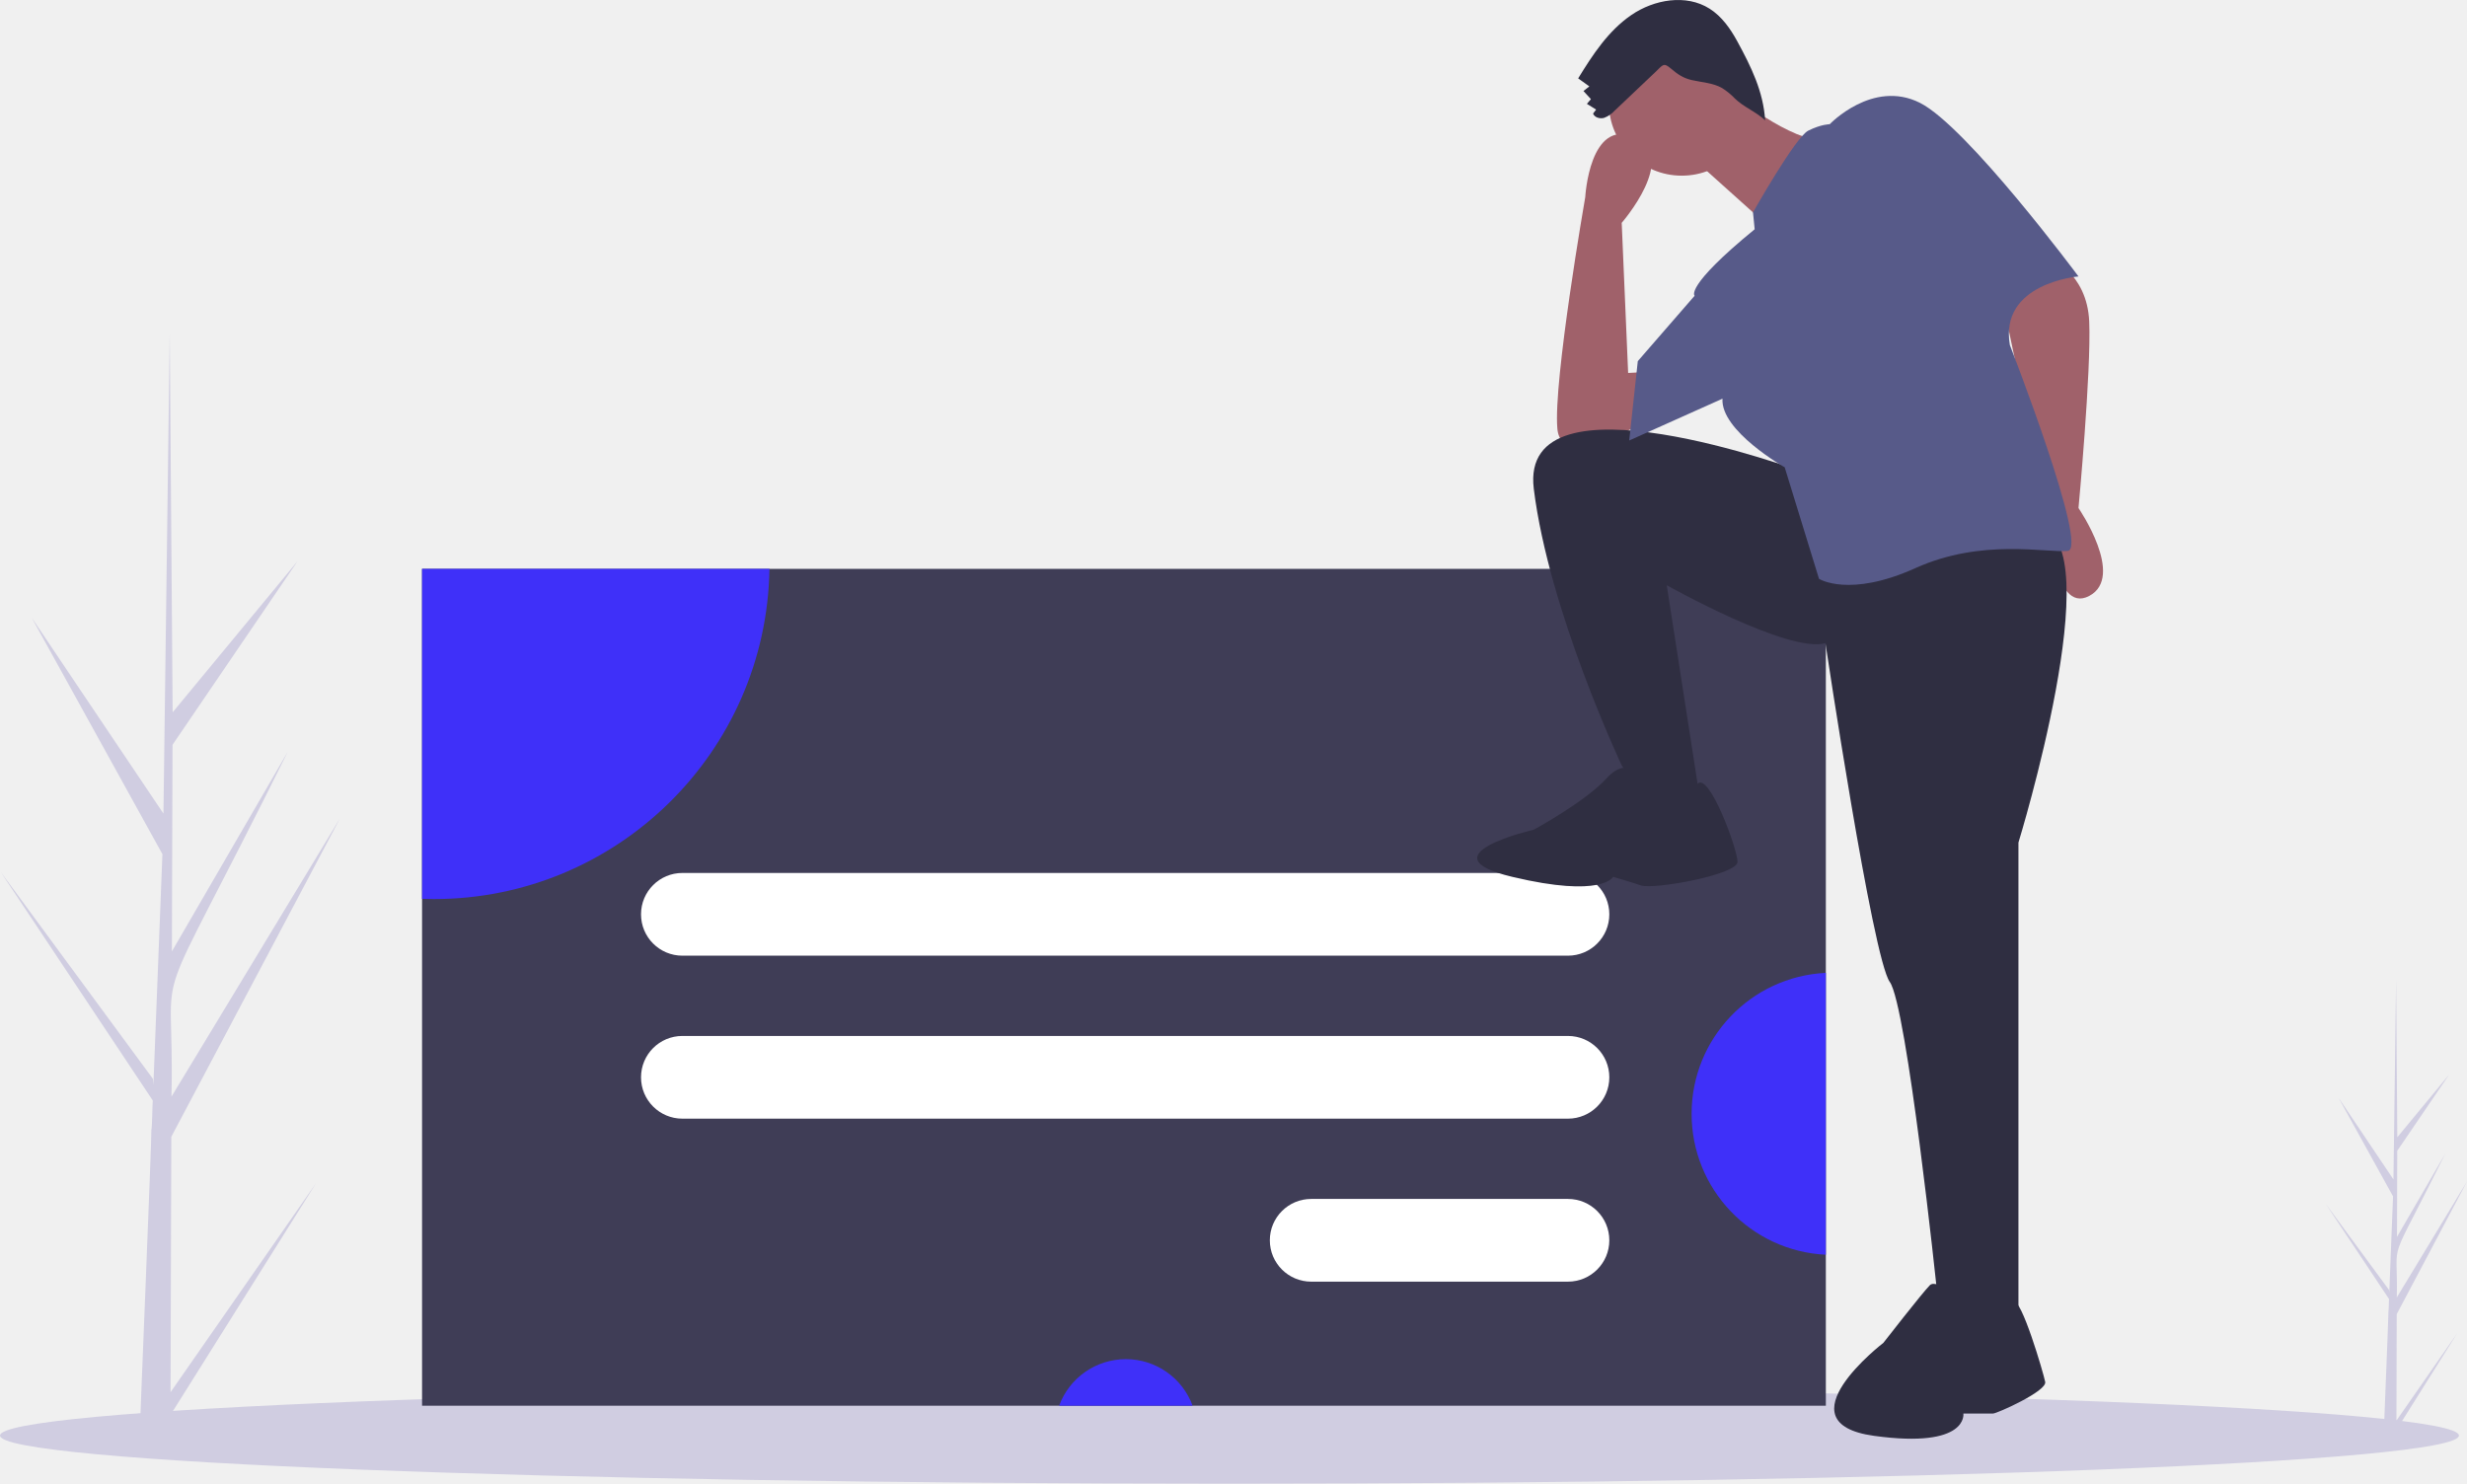
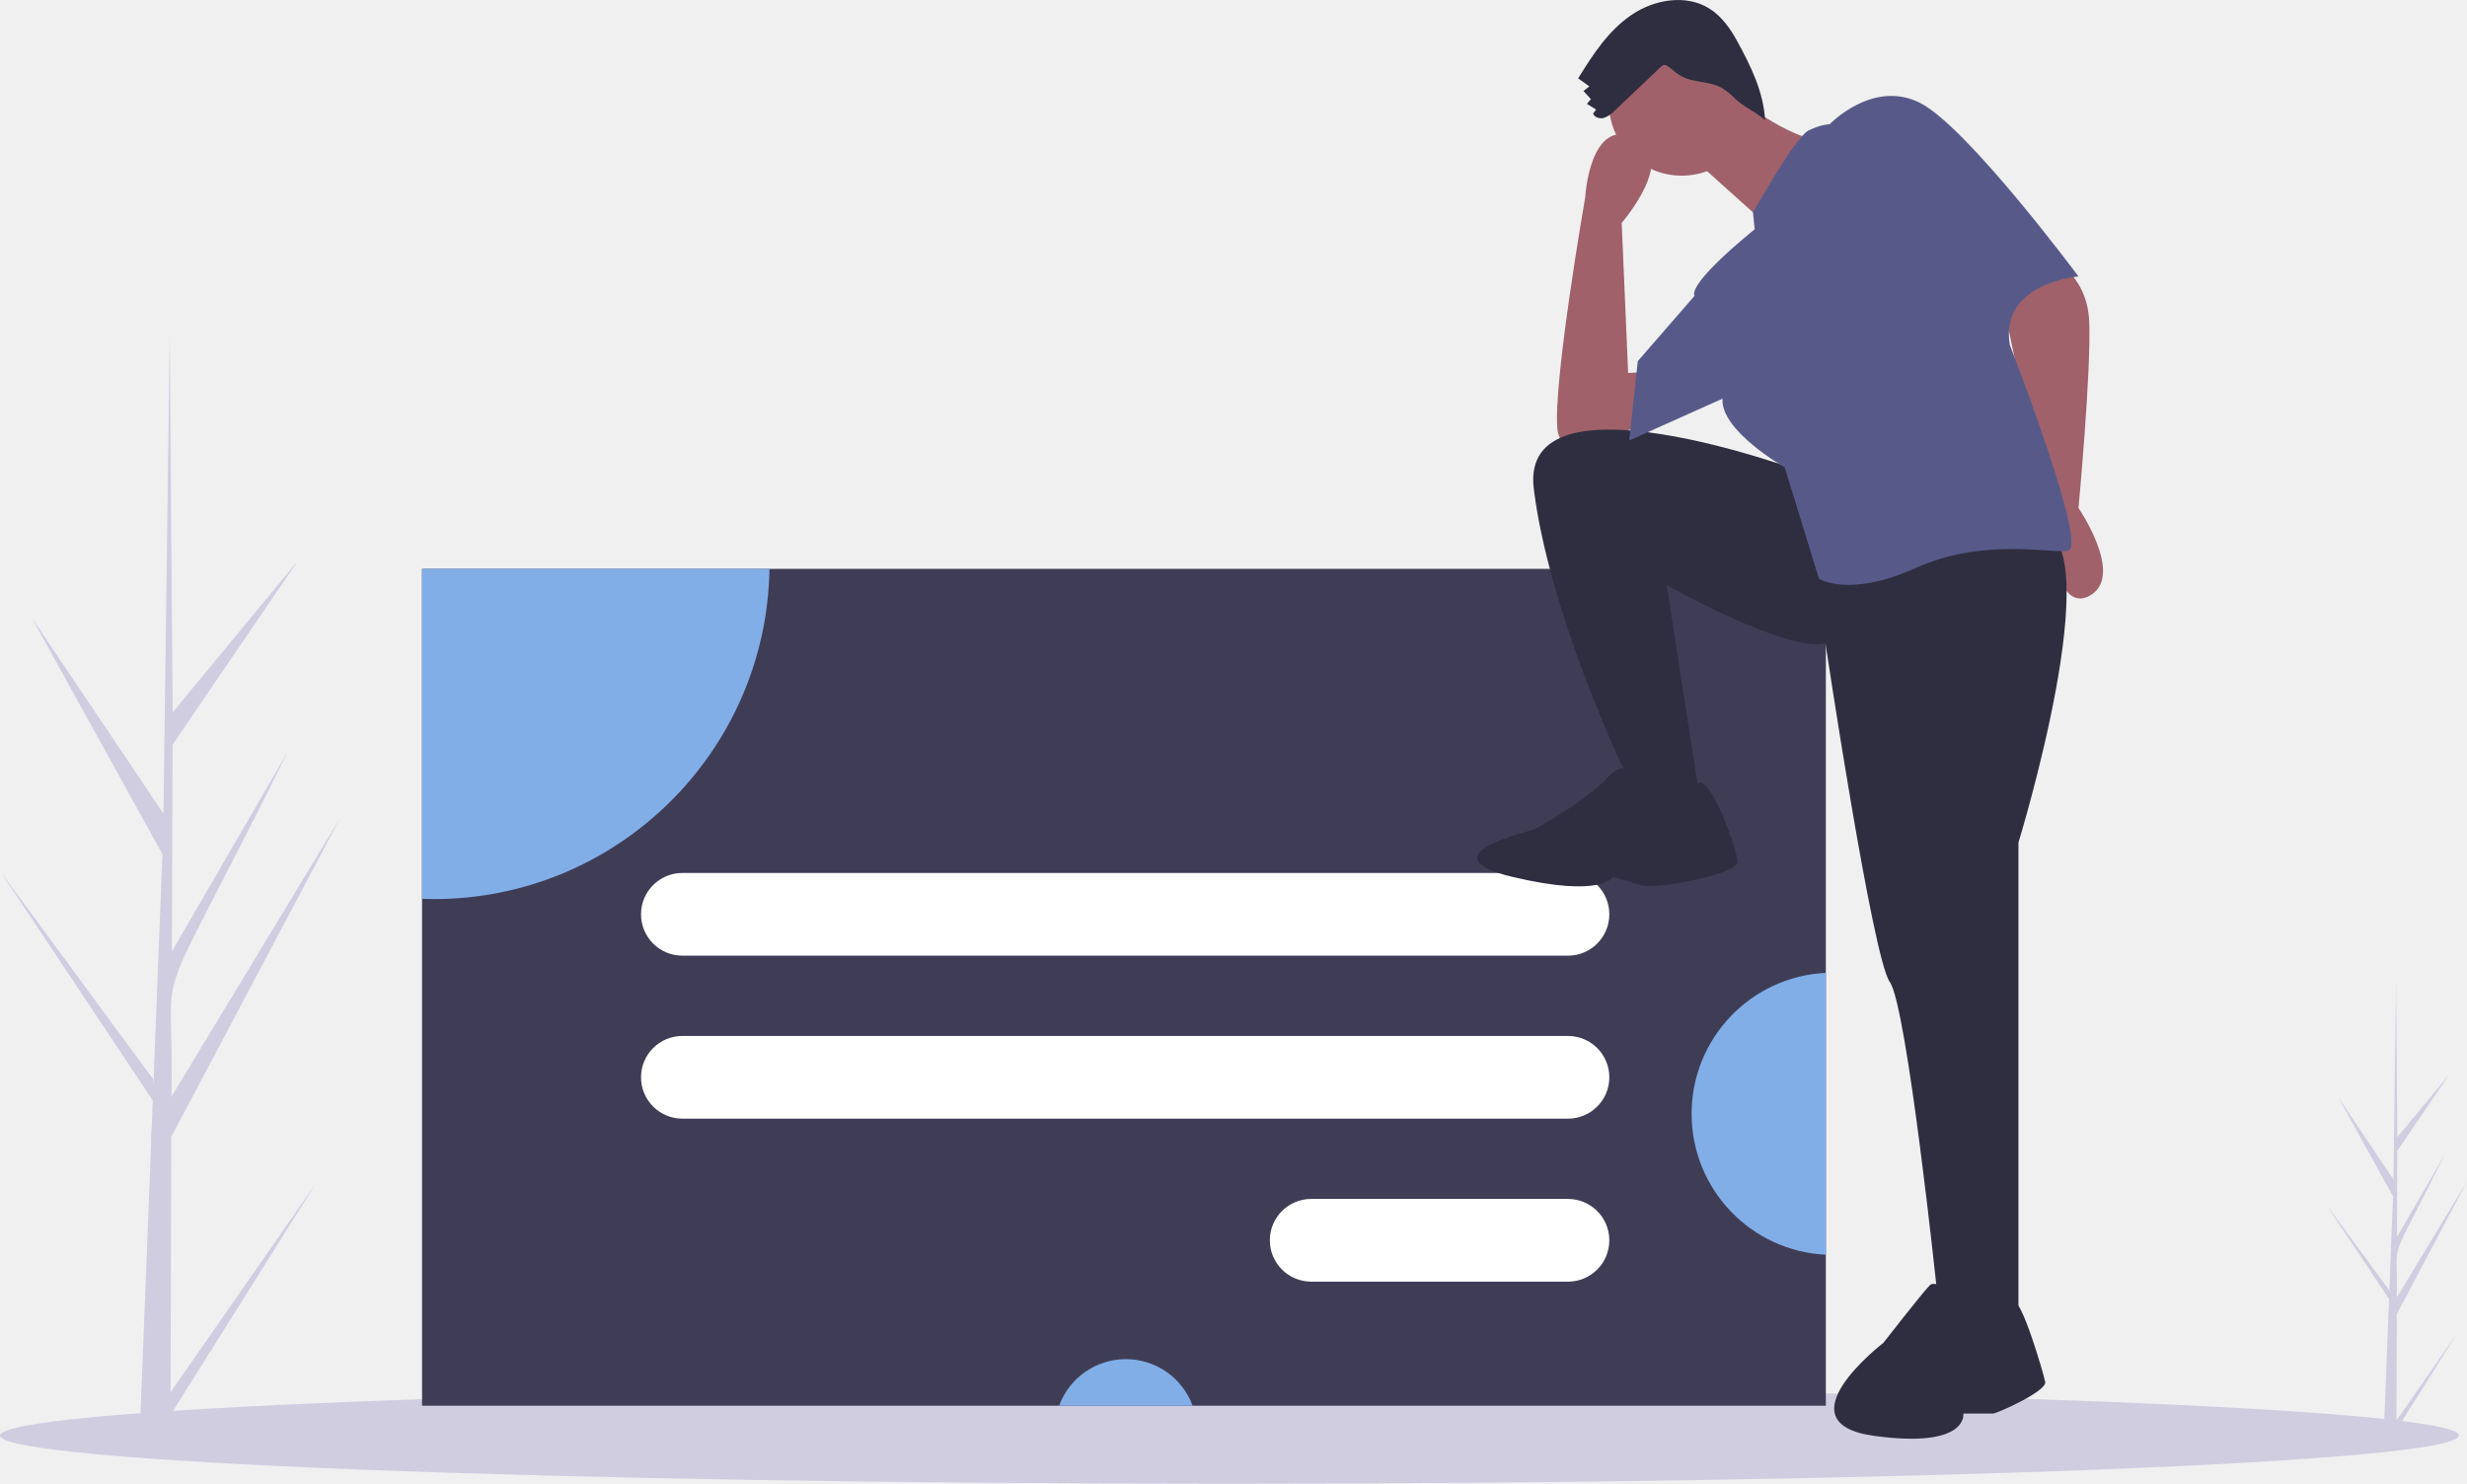
<svg xmlns="http://www.w3.org/2000/svg" id="b59c9f89-c93e-413f-a14b-776784e615e2" data-name="Layer 1" width="1075.516" height="646.899" viewBox="0 0 1075.516 646.899">
  <path d="M136.593,733.557l63.431-91.138L136.561,743.471l-.037,10.369q-6.785-.057-13.433-.441c-.02-2.354,5.371-131.899,5.142-134.243.313-.089.488-12.252.613-12.785L62.578,506.777,128.916,596.945l.198,2.666,3.935-100.648L76.086,395.895,133.5,481.278c.021-1.369,2.717-208.023,2.744-209.298.016.677,1.254,164.455,1.263,165.145l54.479-65.923-54.531,80.088-.279,90.079,50.556-87.108C124.639,581.295,138.602,536.842,136.99,604.702l73.436-121.291L136.927,622.176Z" transform="translate(-62.24207 -126.5504)" fill="#d0cde1" />
  <path d="M1106.99,745.93l26.433-37.98-26.447,42.111-.015,4.321q-2.828-.024-5.598-.184c-.008-.981,2.238-54.966,2.143-55.942.13-.037.204-5.106.255-5.328L1076.146,651.426l27.645,37.575.082,1.111,1.64-41.942-23.738-42.951,23.926,35.581c.009-.571,1.132-86.688,1.143-87.22.007.282.522,68.533.526,68.82l22.703-27.472L1107.349,628.303l-.116,37.538,21.068-36.3c-26.293,52.938-20.474,34.413-21.145,62.692l30.602-50.545-30.629,57.827Z" transform="translate(-62.24207 -126.5504)" fill="#d0cde1" />
  <ellipse cx="536" cy="625.899" rx="536" ry="21" fill="#d0cde1" />
  <rect x="184" y="248.031" width="612" height="364.87" fill="#3f3d56" />
-   <path d="M397.702,374.581a146.354,146.354,0,0,1-146.32,143.97c-1.72,0-3.43-.03-5.14-.09V374.581Z" transform="translate(-62.24207 -126.5504)" fill="#3f30f9" />
-   <path d="M582.179,739.451H523.972a31.008,31.008,0,0,1,58.207,0Z" transform="translate(-62.24207 -126.5504)" fill="#3f30f9" />
-   <path d="M858.242,550.721v122.9a61.523,61.523,0,0,1,0-122.9Z" transform="translate(-62.24207 -126.5504)" fill="#3f30f9" />
+   <path d="M397.702,374.581a146.354,146.354,0,0,1-146.32,143.97c-1.72,0-3.43-.03-5.14-.09V374.581Z" transform="translate(-62.24207 -126.5504)" fill="#82aee8" />
+   <path d="M582.179,739.451H523.972a31.008,31.008,0,0,1,58.207,0Z" transform="translate(-62.24207 -126.5504)" fill="#82aee8" />
+   <path d="M858.242,550.721v122.9a61.523,61.523,0,0,1,0-122.9Z" transform="translate(-62.24207 -126.5504)" fill="#82aee8" />
  <rect x="279.459" y="380.615" width="422.142" height="36.062" rx="18.031" fill="#fff" />
  <rect x="279.459" y="451.679" width="422.142" height="36.062" rx="18.031" fill="#fff" />
  <rect x="553.597" y="522.743" width="148.004" height="36.062" rx="18.031" fill="#fff" />
  <path d="M955.294,238.67s16.829,6.545,17.764,28.048-4.675,81.339-4.675,81.339,20.568,29.918,4.675,38.332-17.764-33.657-17.764-33.657l-18.699-88.818S947.814,237.735,955.294,238.67Z" transform="translate(-62.24207 -126.5504)" fill="#a0616a" />
  <path d="M783.267,307.855s-40.202,26.178-42.072,5.61S753.349,212.492,753.349,212.492s1.87-34.592,21.503-26.178-5.61,37.397-5.61,37.397l2.805,65.445,18.699-.935Z" transform="translate(-62.24207 -126.5504)" fill="#a0616a" />
  <path d="M847.777,332.163s-123.411-45.812-116.866,7.479,38.332,120.606,38.332,120.606l11.219,17.764h23.373L788.876,381.714s53.291,29.918,69.185,25.243c0,0,20.568,137.435,28.048,147.719s20.568,134.63,20.568,134.63l12.154,14.959h23.373V493.906s40.202-130.89,9.349-137.435S847.777,332.163,847.777,332.163Z" transform="translate(-62.24207 -126.5504)" fill="#2f2e41" />
  <path d="M777.657,465.858s-5.61-10.284-14.959,0-31.788,22.438-31.788,22.438-48.616,11.219-9.349,20.568,43.942,0,43.942,0,6.545,1.87,12.154,3.74S819.729,507.93,819.729,502.32s-12.379-39.134-17.408-34.058S777.657,465.858,777.657,465.858Z" transform="translate(-62.24207 -126.5504)" fill="#2f2e41" />
  <path d="M920.623,695.011s-13.785-11.352-17.029-8.109-20.272,25.138-20.272,25.138-45.41,34.868-4.054,40.544,38.923-9.731,38.923-9.731h12.974c1.622,0,23.516-9.731,22.705-13.785s-10.542-37.116-13.785-34.776S920.623,695.011,920.623,695.011Z" transform="translate(-62.24207 -126.5504)" fill="#2f2e41" />
  <circle cx="733.179" cy="44.805" r="31.788" fill="#a0616a" />
  <path d="M817.859,167.615s24.308,20.568,41.137,20.568S834.688,226.516,834.688,226.516l-36.462-32.723Z" transform="translate(-62.24207 -126.5504)" fill="#a0616a" />
  <path d="M827.208,226.516l-.728-7.366s18.492-32.836,24.101-35.641,9.349-2.805,9.349-2.805,18.699-19.634,39.267-9.349,69.185,75.729,69.185,75.729-34.592,2.805-29.918,29.918c0,0,34.592,88.818,25.243,89.753s-37.397-5.61-66.38,7.479-42.072,4.675-42.072,4.675l-14.959-48.616s-28.048-15.894-27.113-29.918L772.515,318.607l3.74-34.592,24.776-28.515S796.356,251.759,827.208,226.516Z" transform="translate(-62.24207 -126.5504)" fill="#575a89" />
  <path d="M766.18,174.792a11.737,11.737,0,0,1-4.616,3.144c-1.811.511-4.092-.116-4.813-1.853l1.344-1.749-4.029-2.504,1.756-2.06-3.246-3.524,2.562-2.032-4.877-3.488c6.321-10.315,13.157-20.758,23.137-27.596s23.925-9.267,34.148-2.8c5.308,3.358,9.061,8.687,12.068,14.202,6.047,11.09,11.376,21.901,12.163,34.508-3.798-3.699-9.343-5.783-13.141-9.482a28.463,28.463,0,0,0-5.669-4.641c-3.973-2.24-8.726-2.438-13.173-3.449-3.74-.85-6.166-2.535-8.995-4.945-3.366-2.867-3.503-1.758-6.901,1.469Q775.044,166.397,766.18,174.792Z" transform="translate(-62.24207 -126.5504)" fill="#2f2e41" />
</svg>
